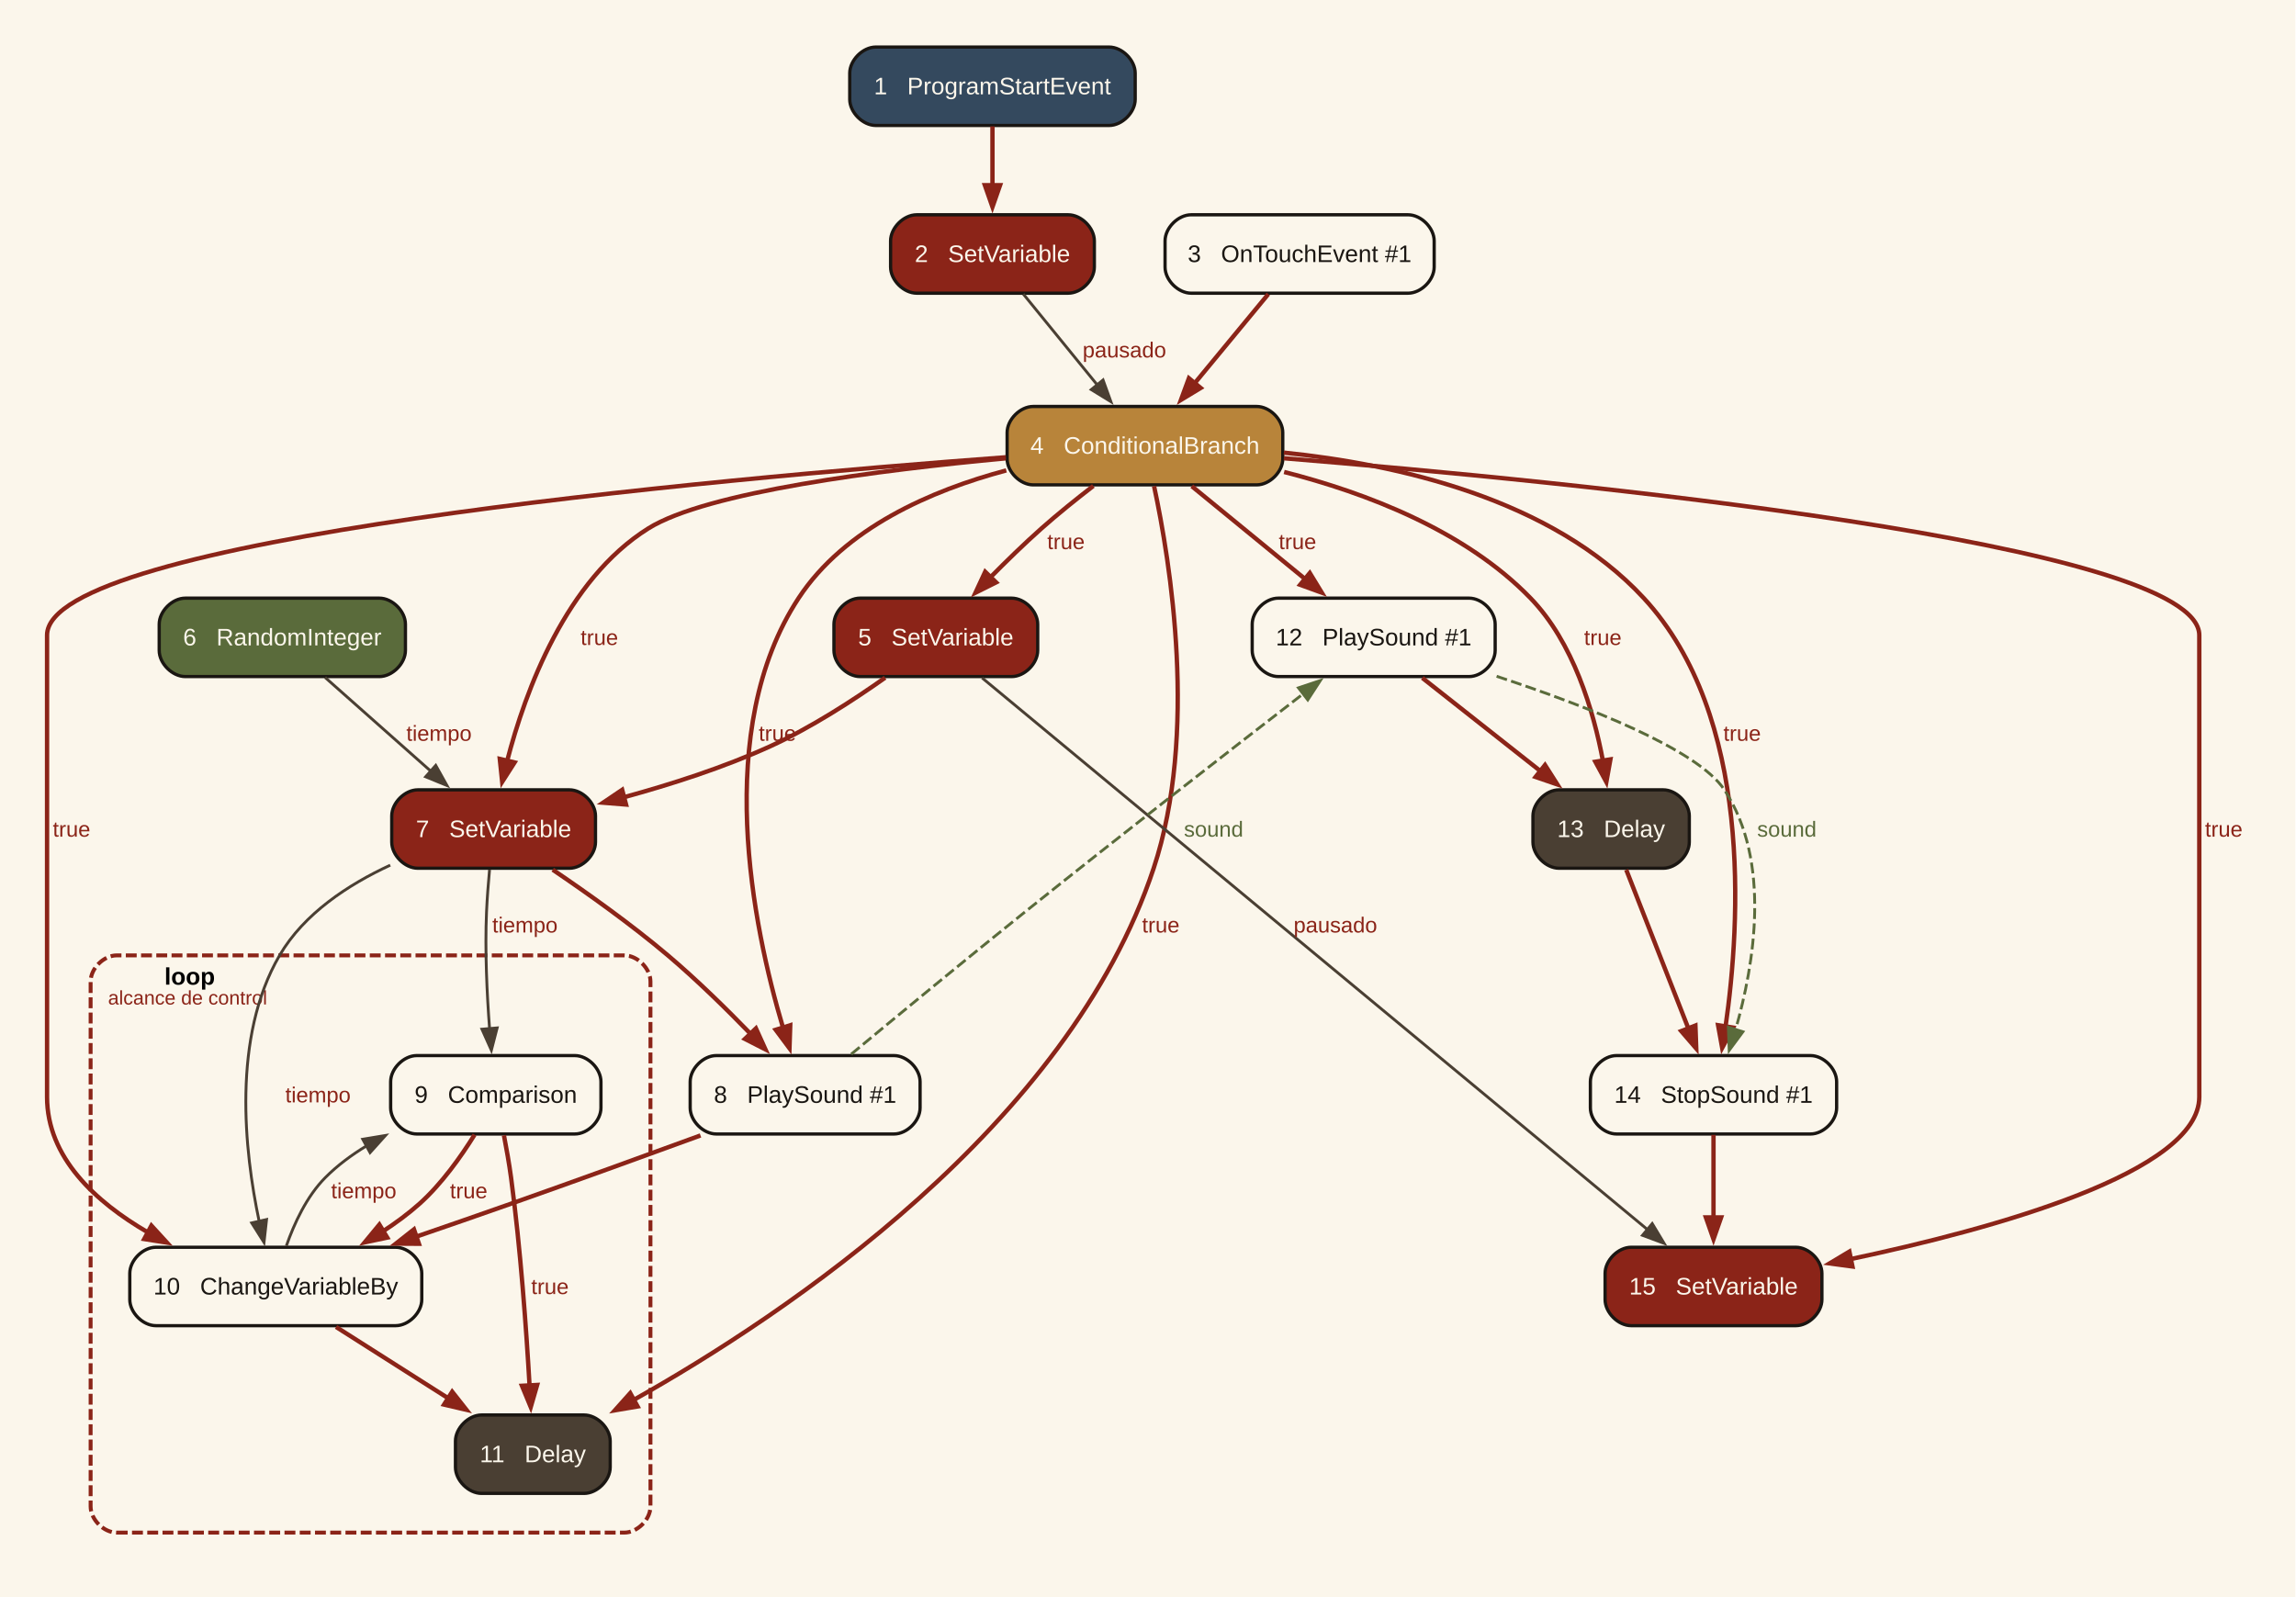
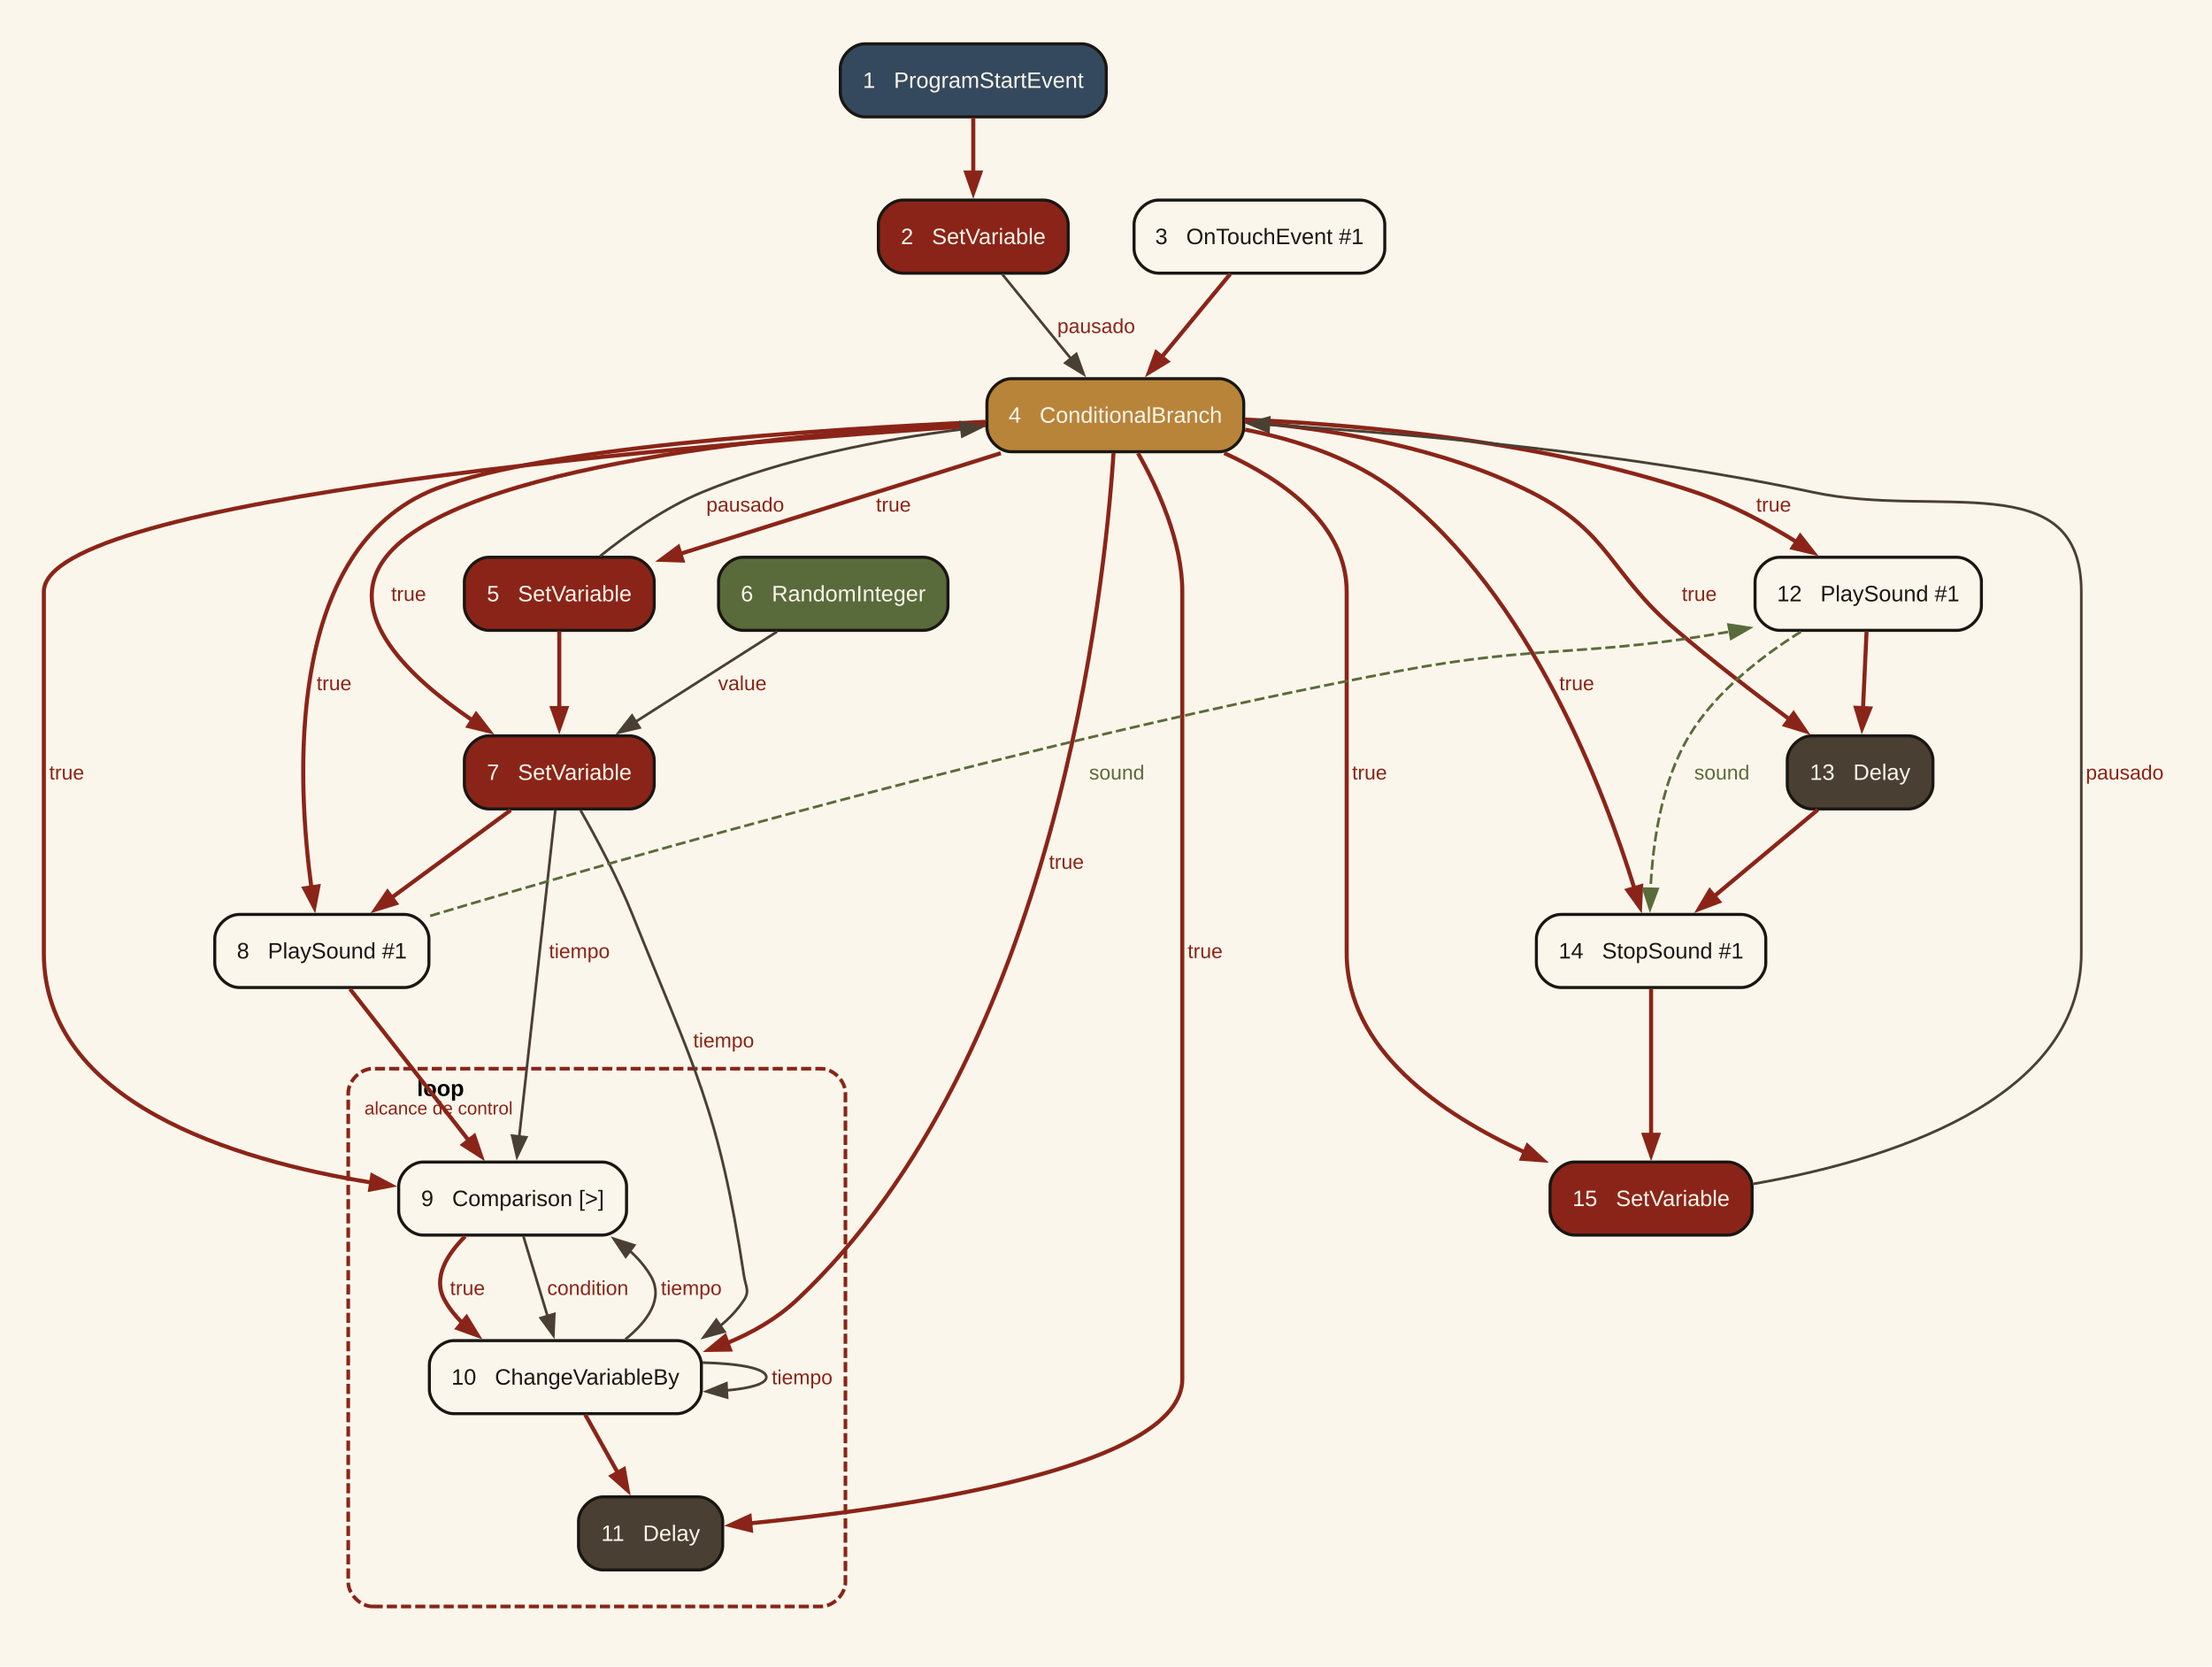
- <svg xmlns="http://www.w3.org/2000/svg" width="1054pt" height="733pt" viewBox="0.00 0.00 1054.00 733.00">
-   <g id="graph0" class="graph" transform="scale(1 1) rotate(0) translate(21.6 711.6)">
-     <polygon fill="#fbf6eb" stroke="none" points="-21.6,21.6 -21.6,-711.6 1032.1,-711.6 1032.1,21.6 -21.6,21.6" />
+ <svg xmlns="http://www.w3.org/2000/svg" width="1090pt" height="821pt" viewBox="0.00 0.00 1090.00 821.00">
+   <g id="graph0" class="graph" transform="scale(1 1) rotate(0) translate(21.6 799.6)">
+     <polygon fill="#fbf6eb" stroke="none" points="-21.6,21.6 -21.6,-799.6 1068.35,-799.6 1068.35,21.6 -21.6,21.6" />
    <g id="clust1" class="cluster">
-       <path fill="#fbf6eb" stroke="#8b2418" stroke-width="1.8" stroke-dasharray="5,2" d="M32,-8C32,-8 265,-8 265,-8 271,-8 277,-14 277,-20 277,-20 277,-261 277,-261 277,-267 271,-273 265,-273 265,-273 32,-273 32,-273 26,-273 20,-267 20,-261 20,-261 20,-20 20,-20 20,-14 26,-8 32,-8" />
-       <text xml:space="preserve" text-anchor="start" x="53.88" y="-259.55" font-family="Arial" font-weight="bold" font-size="11.00">loop</text>
-       <text xml:space="preserve" text-anchor="start" x="28" y="-250.45" font-family="Arial" font-size="9.00" fill="#8b2418">alcance de control</text>
+       <path fill="#fbf6eb" stroke="#8b2418" stroke-width="1.8" stroke-dasharray="5,2" d="M162,-8C162,-8 383,-8 383,-8 389,-8 395,-14 395,-20 395,-20 395,-261 395,-261 395,-267 389,-273 383,-273 383,-273 162,-273 162,-273 156,-273 150,-267 150,-261 150,-261 150,-20 150,-20 150,-14 156,-8 162,-8" />
+       <text xml:space="preserve" text-anchor="start" x="183.88" y="-259.55" font-family="Arial" font-weight="bold" font-size="11.00">loop</text>
+       <text xml:space="preserve" text-anchor="start" x="158" y="-250.45" font-family="Arial" font-size="9.00" fill="#8b2418">alcance de control</text>
    </g>
    <g id="node1" class="node">
-       <path fill="#34495e" stroke="#1a1612" stroke-width="1.5" d="M487.52,-690C487.52,-690 380.48,-690 380.48,-690 374.48,-690 368.48,-684 368.48,-678 368.48,-678 368.48,-666 368.48,-666 368.48,-660 374.48,-654 380.48,-654 380.48,-654 487.52,-654 487.52,-654 493.52,-654 499.52,-660 499.52,-666 499.52,-666 499.52,-678 499.52,-678 499.52,-684 493.52,-690 487.52,-690" />
-       <text xml:space="preserve" text-anchor="middle" x="434" y="-668.3" font-family="Arial" font-size="11.00" fill="#fbf6eb">1   ProgramStartEvent</text>
+       <path fill="#34495e" stroke="#1a1612" stroke-width="1.5" d="M511.52,-778C511.52,-778 404.48,-778 404.48,-778 398.48,-778 392.48,-772 392.48,-766 392.48,-766 392.48,-754 392.48,-754 392.48,-748 398.48,-742 404.48,-742 404.48,-742 511.52,-742 511.52,-742 517.52,-742 523.52,-748 523.52,-754 523.52,-754 523.52,-766 523.52,-766 523.52,-772 517.52,-778 511.52,-778" />
+       <text xml:space="preserve" text-anchor="middle" x="458" y="-756.3" font-family="Arial" font-size="11.00" fill="#fbf6eb">1   ProgramStartEvent</text>
    </g>
    <g id="node2" class="node">
-       <path fill="#8b2418" stroke="#1a1612" stroke-width="1.5" d="M468.77,-613C468.77,-613 399.23,-613 399.23,-613 393.23,-613 387.23,-607 387.23,-601 387.23,-601 387.23,-589 387.23,-589 387.23,-583 393.23,-577 399.23,-577 399.23,-577 468.77,-577 468.77,-577 474.77,-577 480.77,-583 480.77,-589 480.77,-589 480.77,-601 480.77,-601 480.77,-607 474.77,-613 468.77,-613" />
-       <text xml:space="preserve" text-anchor="middle" x="434" y="-591.3" font-family="Arial" font-size="11.00" fill="#fbf6eb">2   SetVariable</text>
+       <path fill="#8b2418" stroke="#1a1612" stroke-width="1.5" d="M492.77,-701C492.77,-701 423.23,-701 423.23,-701 417.23,-701 411.23,-695 411.23,-689 411.23,-689 411.23,-677 411.23,-677 411.23,-671 417.23,-665 423.23,-665 423.23,-665 492.77,-665 492.77,-665 498.77,-665 504.77,-671 504.77,-677 504.77,-677 504.77,-689 504.77,-689 504.77,-695 498.77,-701 492.77,-701" />
+       <text xml:space="preserve" text-anchor="middle" x="458" y="-679.3" font-family="Arial" font-size="11.00" fill="#fbf6eb">2   SetVariable</text>
    </g>
    <g id="edge1" class="edge">
-       <path fill="none" stroke="#8b2418" stroke-width="2" d="M434,-653.6C434,-645.52 434,-635.67 434,-626.42" />
-       <polygon fill="#8b2418" stroke="#8b2418" stroke-width="2" points="437.5,-626.59 434,-616.59 430.5,-626.59 437.5,-626.59" />
+       <path fill="none" stroke="#8b2418" stroke-width="2" d="M458,-741.6C458,-733.52 458,-723.67 458,-714.42" />
+       <polygon fill="#8b2418" stroke="#8b2418" stroke-width="2" points="461.5,-714.59 458,-704.59 454.5,-714.59 461.5,-714.59" />
    </g>
    <g id="node4" class="node">
-       <path fill="#b8843a" stroke="#1a1612" stroke-width="1.5" d="M555.27,-525C555.27,-525 452.73,-525 452.73,-525 446.73,-525 440.73,-519 440.73,-513 440.73,-513 440.73,-501 440.73,-501 440.73,-495 446.73,-489 452.73,-489 452.73,-489 555.27,-489 555.27,-489 561.27,-489 567.27,-495 567.27,-501 567.27,-501 567.27,-513 567.27,-513 567.27,-519 561.27,-525 555.27,-525" />
-       <text xml:space="preserve" text-anchor="middle" x="504" y="-503.3" font-family="Arial" font-size="11.00" fill="#fbf6eb">4   ConditionalBranch</text>
+       <path fill="#b8843a" stroke="#1a1612" stroke-width="1.5" d="M579.27,-613C579.27,-613 476.73,-613 476.73,-613 470.73,-613 464.73,-607 464.73,-601 464.73,-601 464.73,-589 464.73,-589 464.73,-583 470.73,-577 476.73,-577 476.73,-577 579.27,-577 579.27,-577 585.27,-577 591.27,-583 591.27,-589 591.27,-589 591.27,-601 591.27,-601 591.27,-607 585.27,-613 579.27,-613" />
+       <text xml:space="preserve" text-anchor="middle" x="528" y="-591.3" font-family="Arial" font-size="11.00" fill="#fbf6eb">4   ConditionalBranch</text>
    </g>
    <g id="edge2" class="edge">
-       <path fill="none" stroke="#4a3f33" stroke-width="1.3" d="M448.17,-576.6C457.97,-564.55 471.2,-548.3 482.32,-534.63" />
-       <polygon fill="#4a3f33" stroke="#4a3f33" stroke-width="1.3" points="484.77,-537.16 488.37,-527.2 479.35,-532.74 484.77,-537.16" />
-       <text xml:space="preserve" text-anchor="middle" x="494.57" y="-547.5" font-family="Arial" font-size="10.00" fill="#8b2418"> pausado </text>
+       <path fill="none" stroke="#4a3f33" stroke-width="1.3" d="M472.17,-664.6C481.97,-652.55 495.2,-636.3 506.32,-622.63" />
+       <polygon fill="#4a3f33" stroke="#4a3f33" stroke-width="1.3" points="508.77,-625.16 512.37,-615.2 503.35,-620.74 508.77,-625.16" />
+       <text xml:space="preserve" text-anchor="middle" x="518.57" y="-635.5" font-family="Arial" font-size="10.00" fill="#8b2418"> pausado </text>
    </g>
    <g id="node3" class="node">
-       <path fill="#fbf6eb" stroke="#1a1612" stroke-width="1.5" d="M624.77,-613C624.77,-613 525.23,-613 525.23,-613 519.23,-613 513.23,-607 513.23,-601 513.23,-601 513.23,-589 513.23,-589 513.23,-583 519.23,-577 525.23,-577 525.23,-577 624.77,-577 624.77,-577 630.77,-577 636.77,-583 636.77,-589 636.77,-589 636.77,-601 636.77,-601 636.77,-607 630.77,-613 624.77,-613" />
-       <text xml:space="preserve" text-anchor="middle" x="575" y="-591.3" font-family="Arial" font-size="11.00" fill="#1a1612">3   OnTouchEvent #1</text>
+       <path fill="#fbf6eb" stroke="#1a1612" stroke-width="1.5" d="M648.77,-701C648.77,-701 549.23,-701 549.23,-701 543.23,-701 537.23,-695 537.23,-689 537.23,-689 537.23,-677 537.23,-677 537.23,-671 543.23,-665 549.23,-665 549.23,-665 648.77,-665 648.77,-665 654.77,-665 660.77,-671 660.77,-677 660.77,-677 660.77,-689 660.77,-689 660.77,-695 654.77,-701 648.77,-701" />
+       <text xml:space="preserve" text-anchor="middle" x="599" y="-679.3" font-family="Arial" font-size="11.00" fill="#1a1612">3   OnTouchEvent #1</text>
    </g>
    <g id="edge3" class="edge">
-       <path fill="none" stroke="#8b2418" stroke-width="2" d="M560.63,-576.6C550.88,-564.78 537.78,-548.92 526.64,-535.43" />
-       <polygon fill="#8b2418" stroke="#8b2418" stroke-width="2" points="529.58,-533.49 520.52,-528.01 524.18,-537.95 529.58,-533.49" />
+       <path fill="none" stroke="#8b2418" stroke-width="2" d="M584.63,-664.6C574.88,-652.78 561.78,-636.92 550.64,-623.43" />
+       <polygon fill="#8b2418" stroke="#8b2418" stroke-width="2" points="553.58,-621.49 544.52,-616.01 548.18,-625.95 553.58,-621.49" />
    </g>
    <g id="node5" class="node">
-       <path fill="#8b2418" stroke="#1a1612" stroke-width="1.5" d="M442.77,-437C442.77,-437 373.23,-437 373.23,-437 367.23,-437 361.23,-431 361.23,-425 361.23,-425 361.23,-413 361.23,-413 361.23,-407 367.23,-401 373.23,-401 373.23,-401 442.77,-401 442.77,-401 448.77,-401 454.77,-407 454.77,-413 454.77,-413 454.77,-425 454.77,-425 454.77,-431 448.77,-437 442.77,-437" />
-       <text xml:space="preserve" text-anchor="middle" x="408" y="-415.3" font-family="Arial" font-size="11.00" fill="#fbf6eb">5   SetVariable</text>
+       <path fill="#8b2418" stroke="#1a1612" stroke-width="1.5" d="M288.77,-525C288.77,-525 219.23,-525 219.23,-525 213.23,-525 207.23,-519 207.23,-513 207.23,-513 207.23,-501 207.23,-501 207.23,-495 213.23,-489 219.23,-489 219.23,-489 288.77,-489 288.77,-489 294.77,-489 300.77,-495 300.77,-501 300.77,-501 300.77,-513 300.77,-513 300.77,-519 294.77,-525 288.77,-525" />
+       <text xml:space="preserve" text-anchor="middle" x="254" y="-503.3" font-family="Arial" font-size="11.00" fill="#fbf6eb">5   SetVariable</text>
    </g>
    <g id="edge4" class="edge">
-       <path fill="none" stroke="#8b2418" stroke-width="2" d="M480.32,-488.52C472.56,-482.53 464,-475.66 456.5,-469 448.57,-461.96 440.32,-453.92 432.92,-446.42" />
-       <polygon fill="#8b2418" stroke="#8b2418" stroke-width="2" points="435.68,-444.24 426.2,-439.5 430.66,-449.11 435.68,-444.24" />
-       <text xml:space="preserve" text-anchor="middle" x="467.75" y="-459.5" font-family="Arial" font-size="10.00" fill="#8b2418"> true </text>
+       <path fill="none" stroke="#8b2418" stroke-width="2" d="M471.56,-576.29C425.49,-561.83 360.58,-541.45 313.67,-526.73" />
+       <polygon fill="#8b2418" stroke="#8b2418" stroke-width="2" points="314.72,-523.39 304.13,-523.74 312.63,-530.07 314.72,-523.39" />
+       <text xml:space="preserve" text-anchor="middle" x="418.65" y="-547.5" font-family="Arial" font-size="10.00" fill="#8b2418"> true </text>
    </g>
    <g id="node7" class="node">
-       <path fill="#8b2418" stroke="#1a1612" stroke-width="1.5" d="M239.77,-349C239.77,-349 170.23,-349 170.23,-349 164.23,-349 158.23,-343 158.23,-337 158.23,-337 158.23,-325 158.23,-325 158.23,-319 164.23,-313 170.23,-313 170.23,-313 239.77,-313 239.77,-313 245.77,-313 251.77,-319 251.77,-325 251.77,-325 251.77,-337 251.77,-337 251.77,-343 245.77,-349 239.77,-349" />
-       <text xml:space="preserve" text-anchor="middle" x="205" y="-327.3" font-family="Arial" font-size="11.00" fill="#fbf6eb">7   SetVariable</text>
+       <path fill="#8b2418" stroke="#1a1612" stroke-width="1.5" d="M288.77,-437C288.77,-437 219.23,-437 219.23,-437 213.23,-437 207.23,-431 207.23,-425 207.23,-425 207.23,-413 207.23,-413 207.23,-407 213.23,-401 219.23,-401 219.23,-401 288.77,-401 288.77,-401 294.77,-401 300.77,-407 300.77,-413 300.77,-413 300.77,-425 300.77,-425 300.77,-431 294.77,-437 288.77,-437" />
+       <text xml:space="preserve" text-anchor="middle" x="254" y="-415.3" font-family="Arial" font-size="11.00" fill="#fbf6eb">7   SetVariable</text>
    </g>
    <g id="edge5" class="edge">
-       <path fill="none" stroke="#8b2418" stroke-width="2" d="M440.05,-501.17C382.39,-495.84 302.68,-485.71 276,-469 238.28,-445.38 219.62,-394.73 211.16,-362.07" />
-       <polygon fill="#8b2418" stroke="#8b2418" stroke-width="2" points="214.64,-361.58 208.93,-352.66 207.83,-363.2 214.64,-361.58" />
-       <text xml:space="preserve" text-anchor="middle" x="253.54" y="-415.5" font-family="Arial" font-size="10.00" fill="#8b2418"> true </text>
+       <path fill="none" stroke="#8b2418" stroke-width="2" d="M464.13,-591.49C370.69,-586.3 203.94,-570.7 168.5,-525 146.85,-497.08 180.08,-465.76 211.22,-444.65" />
+       <polygon fill="#8b2418" stroke="#8b2418" stroke-width="2" points="213.03,-447.65 219.52,-439.27 209.22,-441.77 213.03,-447.65" />
+       <text xml:space="preserve" text-anchor="middle" x="179.75" y="-503.5" font-family="Arial" font-size="10.00" fill="#8b2418"> true </text>
    </g>
    <g id="node8" class="node">
-       <path fill="#fbf6eb" stroke="#1a1612" stroke-width="1.5" d="M388.77,-227C388.77,-227 307.23,-227 307.23,-227 301.23,-227 295.23,-221 295.23,-215 295.23,-215 295.23,-203 295.23,-203 295.23,-197 301.23,-191 307.23,-191 307.23,-191 388.77,-191 388.77,-191 394.77,-191 400.77,-197 400.77,-203 400.77,-203 400.77,-215 400.77,-215 400.77,-221 394.77,-227 388.77,-227" />
-       <text xml:space="preserve" text-anchor="middle" x="348" y="-205.3" font-family="Arial" font-size="11.00" fill="#1a1612">8   PlaySound #1</text>
+       <path fill="#fbf6eb" stroke="#1a1612" stroke-width="1.5" d="M177.77,-349C177.77,-349 96.23,-349 96.23,-349 90.23,-349 84.23,-343 84.23,-337 84.23,-337 84.23,-325 84.23,-325 84.23,-319 90.23,-313 96.23,-313 96.23,-313 177.77,-313 177.77,-313 183.77,-313 189.77,-319 189.77,-325 189.77,-325 189.77,-337 189.77,-337 189.77,-343 183.77,-349 177.77,-349" />
+       <text xml:space="preserve" text-anchor="middle" x="137" y="-327.3" font-family="Arial" font-size="11.00" fill="#1a1612">8   PlaySound #1</text>
    </g>
    <g id="edge6" class="edge">
-       <path fill="none" stroke="#8b2418" stroke-width="2" d="M440.35,-495.65C405.88,-486.45 366.13,-469.2 345,-437 305.35,-376.57 324.05,-286.22 337.84,-239.84" />
-       <polygon fill="#8b2418" stroke="#8b2418" stroke-width="2" points="341.17,-240.93 340.82,-230.34 334.49,-238.84 341.17,-240.93" />
-       <text xml:space="preserve" text-anchor="middle" x="335.31" y="-371.5" font-family="Arial" font-size="10.00" fill="#8b2418"> true </text>
+       <path fill="none" stroke="#8b2418" stroke-width="2" d="M464,-591.74C379.71,-587.96 236.61,-578.53 189,-557 119.27,-525.47 124.62,-415.86 131.85,-362.15" />
+       <polygon fill="#8b2418" stroke="#8b2418" stroke-width="2" points="135.28,-362.88 133.28,-352.47 128.35,-361.85 135.28,-362.88" />
+       <text xml:space="preserve" text-anchor="middle" x="143" y="-459.5" font-family="Arial" font-size="10.00" fill="#8b2418"> true </text>
    </g>
    <g id="node9" class="node">
-       <path fill="#fbf6eb" stroke="#1a1612" stroke-width="1.5" d="M652.77,-437C652.77,-437 565.23,-437 565.23,-437 559.23,-437 553.23,-431 553.23,-425 553.23,-425 553.23,-413 553.23,-413 553.23,-407 559.23,-401 565.23,-401 565.23,-401 652.77,-401 652.77,-401 658.77,-401 664.77,-407 664.77,-413 664.77,-413 664.77,-425 664.77,-425 664.77,-431 658.77,-437 652.77,-437" />
-       <text xml:space="preserve" text-anchor="middle" x="609" y="-415.3" font-family="Arial" font-size="11.00" fill="#1a1612">12   PlaySound #1</text>
+       <path fill="#fbf6eb" stroke="#1a1612" stroke-width="1.5" d="M942.77,-525C942.77,-525 855.23,-525 855.23,-525 849.23,-525 843.23,-519 843.23,-513 843.23,-513 843.23,-501 843.23,-501 843.23,-495 849.23,-489 855.23,-489 855.23,-489 942.77,-489 942.77,-489 948.77,-489 954.77,-495 954.77,-501 954.77,-501 954.77,-513 954.77,-513 954.77,-519 948.77,-525 942.77,-525" />
+       <text xml:space="preserve" text-anchor="middle" x="899" y="-503.3" font-family="Arial" font-size="11.00" fill="#1a1612">12   PlaySound #1</text>
+     </g>
+     <g id="edge10" class="edge">
+       <path fill="none" stroke="#8b2418" stroke-width="2" d="M591.81,-592.88C650.85,-590.19 740.36,-581.88 814,-557 831.36,-551.14 849.14,-541.55 863.92,-532.4" />
+       <polygon fill="#8b2418" stroke="#8b2418" stroke-width="2" points="865.51,-535.54 872.04,-527.19 861.73,-529.65 865.51,-535.54" />
+       <text xml:space="preserve" text-anchor="middle" x="852.37" y="-547.5" font-family="Arial" font-size="10.00" fill="#8b2418"> true </text>
+     </g>
+     <g id="node10" class="node">
+       <path fill="#4a3f33" stroke="#1a1612" stroke-width="1.5" d="M918.89,-437C918.89,-437 871.11,-437 871.11,-437 865.11,-437 859.11,-431 859.11,-425 859.11,-425 859.11,-413 859.11,-413 859.11,-407 865.11,-401 871.11,-401 871.11,-401 918.89,-401 918.89,-401 924.89,-401 930.89,-407 930.89,-413 930.89,-413 930.89,-425 930.89,-425 930.89,-431 924.89,-437 918.89,-437" />
+       <text xml:space="preserve" text-anchor="middle" x="895" y="-415.3" font-family="Arial" font-size="11.00" fill="#fbf6eb">13   Delay</text>
+     </g>
+     <g id="edge11" class="edge">
+       <path fill="none" stroke="#8b2418" stroke-width="2" d="M591.99,-591.9C634.02,-588.3 689.14,-579.25 733,-557 772.11,-537.16 771.12,-517.45 804.5,-489 822.43,-473.72 843.29,-457.7 860.47,-444.95" />
+       <polygon fill="#8b2418" stroke="#8b2418" stroke-width="2" points="862.21,-448.01 868.19,-439.26 858.06,-442.38 862.21,-448.01" />
+       <text xml:space="preserve" text-anchor="middle" x="815.75" y="-503.5" font-family="Arial" font-size="10.00" fill="#8b2418"> true </text>
+     </g>
+     <g id="node11" class="node">
+       <path fill="#fbf6eb" stroke="#1a1612" stroke-width="1.5" d="M836.52,-349C836.52,-349 747.48,-349 747.48,-349 741.48,-349 735.48,-343 735.48,-337 735.48,-337 735.48,-325 735.48,-325 735.48,-319 741.48,-313 747.48,-313 747.48,-313 836.52,-313 836.52,-313 842.52,-313 848.52,-319 848.52,-325 848.52,-325 848.52,-337 848.52,-337 848.52,-343 842.52,-349 836.52,-349" />
+       <text xml:space="preserve" text-anchor="middle" x="792" y="-327.3" font-family="Arial" font-size="11.00" fill="#1a1612">14   StopSound #1</text>
+     </g>
+     <g id="edge12" class="edge">
+       <path fill="none" stroke="#8b2418" stroke-width="2" d="M591.97,-587.89C617.4,-582.84 645.63,-573.65 667,-557 732.57,-505.91 768.85,-410.27 783.78,-361.8" />
+       <polygon fill="#8b2418" stroke="#8b2418" stroke-width="2" points="787.09,-362.94 786.58,-352.36 780.38,-360.95 787.09,-362.94" />
+       <text xml:space="preserve" text-anchor="middle" x="755.35" y="-459.5" font-family="Arial" font-size="10.00" fill="#8b2418"> true </text>
+     </g>
+     <g id="node12" class="node">
+       <path fill="#8b2418" stroke="#1a1612" stroke-width="1.5" d="M829.77,-227C829.77,-227 754.23,-227 754.23,-227 748.23,-227 742.23,-221 742.23,-215 742.23,-215 742.23,-203 742.23,-203 742.23,-197 748.23,-191 754.23,-191 754.23,-191 829.77,-191 829.77,-191 835.77,-191 841.77,-197 841.77,-203 841.77,-203 841.77,-215 841.77,-215 841.77,-221 835.77,-227 829.77,-227" />
+       <text xml:space="preserve" text-anchor="middle" x="792" y="-205.3" font-family="Arial" font-size="11.00" fill="#fbf6eb">15   SetVariable</text>
+     </g>
+     <g id="edge13" class="edge">
+       <path fill="none" stroke="#8b2418" stroke-width="2" d="M581.66,-576.35C611.23,-562.9 642,-540.97 642,-508 642,-508 642,-508 642,-330 642,-282.4 688.64,-250.57 729.9,-231.73" />
+       <polygon fill="#8b2418" stroke="#8b2418" stroke-width="2" points="731.08,-235.03 738.86,-227.84 728.29,-228.61 731.08,-235.03" />
+       <text xml:space="preserve" text-anchor="middle" x="653.25" y="-415.5" font-family="Arial" font-size="10.00" fill="#8b2418"> true </text>
+     </g>
+     <g id="node13" class="node">
+       <path fill="#fbf6eb" stroke="#1a1612" stroke-width="1.5" d="M275.14,-227C275.14,-227 186.86,-227 186.86,-227 180.86,-227 174.86,-221 174.86,-215 174.86,-215 174.86,-203 174.86,-203 174.86,-197 180.86,-191 186.86,-191 186.86,-191 275.14,-191 275.14,-191 281.14,-191 287.14,-197 287.14,-203 287.14,-203 287.14,-215 287.14,-215 287.14,-221 281.14,-227 275.14,-227" />
+       <text xml:space="preserve" text-anchor="middle" x="231" y="-205.3" font-family="Arial" font-size="11.00" fill="#1a1612">9   Comparison [&gt;]</text>
+     </g>
+     <g id="edge7" class="edge">
+       <path fill="none" stroke="#8b2418" stroke-width="2" d="M464.05,-590.17C323.48,-580.91 0,-554.52 0,-508 0,-508 0,-508 0,-330 0,-256.44 93.37,-227.91 161.39,-216.89" />
+       <polygon fill="#8b2418" stroke="#8b2418" stroke-width="2" points="161.83,-220.36 171.2,-215.42 160.79,-213.44 161.83,-220.36" />
+       <text xml:space="preserve" text-anchor="middle" x="11.25" y="-415.5" font-family="Arial" font-size="10.00" fill="#8b2418"> true </text>
+     </g>
+     <g id="node14" class="node">
+       <path fill="#fbf6eb" stroke="#1a1612" stroke-width="1.5" d="M312.02,-139C312.02,-139 201.98,-139 201.98,-139 195.98,-139 189.98,-133 189.98,-127 189.98,-127 189.98,-115 189.98,-115 189.98,-109 195.98,-103 201.98,-103 201.98,-103 312.02,-103 312.02,-103 318.02,-103 324.02,-109 324.02,-115 324.02,-115 324.02,-127 324.02,-127 324.02,-133 318.02,-139 312.02,-139" />
+       <text xml:space="preserve" text-anchor="middle" x="257" y="-117.3" font-family="Arial" font-size="11.00" fill="#1a1612">10   ChangeVariableBy</text>
+     </g>
+     <g id="edge8" class="edge">
+       <path fill="none" stroke="#8b2418" stroke-width="2" d="M527.12,-576.46C522.86,-511.06 498.94,-279.03 371,-159 361.28,-149.88 349.29,-143.01 336.78,-137.83" />
+       <polygon fill="#8b2418" stroke="#8b2418" stroke-width="2" points="338.11,-134.59 327.51,-134.42 335.68,-141.16 338.11,-134.59" />
+       <text xml:space="preserve" text-anchor="middle" x="503.89" y="-371.5" font-family="Arial" font-size="10.00" fill="#8b2418"> true </text>
+     </g>
+     <g id="node15" class="node">
+       <path fill="#4a3f33" stroke="#1a1612" stroke-width="1.5" d="M322.52,-62C322.52,-62 275.48,-62 275.48,-62 269.48,-62 263.48,-56 263.48,-50 263.48,-50 263.48,-38 263.48,-38 263.48,-32 269.48,-26 275.48,-26 275.48,-26 322.52,-26 322.52,-26 328.52,-26 334.52,-32 334.52,-38 334.52,-38 334.52,-50 334.52,-50 334.52,-56 328.52,-62 322.52,-62" />
+       <text xml:space="preserve" text-anchor="middle" x="299" y="-40.3" font-family="Arial" font-size="11.00" fill="#fbf6eb">11   Delay</text>
    </g>
    <g id="edge9" class="edge">
-       <path fill="none" stroke="#8b2418" stroke-width="2" d="M525.5,-488.39C540.51,-476.1 560.78,-459.5 577.59,-445.73" />
-       <polygon fill="#8b2418" stroke="#8b2418" stroke-width="2" points="579.67,-448.55 585.19,-439.51 575.23,-443.13 579.67,-448.55" />
-       <text xml:space="preserve" text-anchor="middle" x="574.04" y="-459.5" font-family="Arial" font-size="10.00" fill="#8b2418"> true </text>
-     </g>
-     <g id="node10" class="node">
-       <path fill="#4a3f33" stroke="#1a1612" stroke-width="1.5" d="M741.89,-349C741.89,-349 694.11,-349 694.11,-349 688.11,-349 682.11,-343 682.11,-337 682.11,-337 682.11,-325 682.11,-325 682.11,-319 688.11,-313 694.11,-313 694.11,-313 741.89,-313 741.89,-313 747.89,-313 753.89,-319 753.89,-325 753.89,-325 753.89,-337 753.89,-337 753.89,-343 747.89,-349 741.89,-349" />
-       <text xml:space="preserve" text-anchor="middle" x="718" y="-327.3" font-family="Arial" font-size="11.00" fill="#fbf6eb">13   Delay</text>
-     </g>
-     <g id="edge10" class="edge">
-       <path fill="none" stroke="#8b2418" stroke-width="2" d="M567.9,-494.92C605.31,-485.39 650.96,-468.05 681,-437 700.66,-416.68 709.93,-385.3 714.27,-362.13" />
-       <polygon fill="#8b2418" stroke="#8b2418" stroke-width="2" points="717.68,-363 715.81,-352.57 710.76,-361.89 717.68,-363" />
-       <text xml:space="preserve" text-anchor="middle" x="714.18" y="-415.5" font-family="Arial" font-size="10.00" fill="#8b2418"> true </text>
-     </g>
-     <g id="node11" class="node">
-       <path fill="#fbf6eb" stroke="#1a1612" stroke-width="1.5" d="M809.52,-227C809.52,-227 720.48,-227 720.48,-227 714.48,-227 708.48,-221 708.48,-215 708.48,-215 708.48,-203 708.48,-203 708.48,-197 714.48,-191 720.48,-191 720.48,-191 809.52,-191 809.52,-191 815.52,-191 821.52,-197 821.52,-203 821.52,-203 821.52,-215 821.52,-215 821.52,-221 815.52,-227 809.52,-227" />
-       <text xml:space="preserve" text-anchor="middle" x="765" y="-205.3" font-family="Arial" font-size="11.00" fill="#1a1612">14   StopSound #1</text>
-     </g>
-     <g id="edge11" class="edge">
-       <path fill="none" stroke="#8b2418" stroke-width="2" d="M567.78,-503.8C619.6,-498.51 690.79,-482.66 733,-437 783.02,-382.89 777.43,-288.3 770.5,-240.1" />
-       <polygon fill="#8b2418" stroke="#8b2418" stroke-width="2" points="774,-239.85 768.98,-230.52 767.09,-240.95 774,-239.85" />
-       <text xml:space="preserve" text-anchor="middle" x="778.14" y="-371.5" font-family="Arial" font-size="10.00" fill="#8b2418"> true </text>
-     </g>
-     <g id="node12" class="node">
-       <path fill="#8b2418" stroke="#1a1612" stroke-width="1.5" d="M802.77,-139C802.77,-139 727.23,-139 727.23,-139 721.23,-139 715.23,-133 715.23,-127 715.23,-127 715.23,-115 715.23,-115 715.23,-109 721.23,-103 727.23,-103 727.23,-103 802.77,-103 802.77,-103 808.77,-103 814.77,-109 814.77,-115 814.77,-115 814.77,-127 814.77,-127 814.77,-133 808.77,-139 802.77,-139" />
-       <text xml:space="preserve" text-anchor="middle" x="765" y="-117.3" font-family="Arial" font-size="11.00" fill="#fbf6eb">15   SetVariable</text>
-     </g>
-     <g id="edge12" class="edge">
-       <path fill="none" stroke="#8b2418" stroke-width="2" d="M567.77,-501.22C699.2,-490.52 988,-462.19 988,-420 988,-420 988,-420 988,-208 988,-173.45 893.65,-147.46 827.69,-133.51" />
-       <polygon fill="#8b2418" stroke="#8b2418" stroke-width="2" points="828.79,-130.17 818.29,-131.58 827.38,-137.02 828.79,-130.17" />
-       <text xml:space="preserve" text-anchor="middle" x="999.25" y="-327.5" font-family="Arial" font-size="10.00" fill="#8b2418"> true </text>
-     </g>
-     <g id="node14" class="node">
-       <path fill="#fbf6eb" stroke="#1a1612" stroke-width="1.5" d="M160.02,-139C160.02,-139 49.98,-139 49.98,-139 43.98,-139 37.98,-133 37.98,-127 37.98,-127 37.98,-115 37.98,-115 37.98,-109 43.98,-103 49.98,-103 49.98,-103 160.02,-103 160.02,-103 166.02,-103 172.02,-109 172.02,-115 172.02,-115 172.02,-127 172.02,-127 172.02,-133 166.02,-139 160.02,-139" />
-       <text xml:space="preserve" text-anchor="middle" x="105" y="-117.3" font-family="Arial" font-size="11.00" fill="#1a1612">10   ChangeVariableBy</text>
-     </g>
-     <g id="edge7" class="edge">
-       <path fill="none" stroke="#8b2418" stroke-width="2" d="M440.17,-501.68C304.55,-491.63 0,-464.16 0,-420 0,-420 0,-420 0,-208 0,-180.23 22.25,-159.81 46.26,-145.85" />
-       <polygon fill="#8b2418" stroke="#8b2418" stroke-width="2" points="47.9,-148.94 55.05,-141.13 44.59,-142.77 47.9,-148.94" />
-       <text xml:space="preserve" text-anchor="middle" x="11.25" y="-327.5" font-family="Arial" font-size="10.00" fill="#8b2418"> true </text>
-     </g>
-     <g id="node15" class="node">
-       <path fill="#4a3f33" stroke="#1a1612" stroke-width="1.5" d="M246.52,-62C246.52,-62 199.48,-62 199.48,-62 193.48,-62 187.48,-56 187.48,-50 187.48,-50 187.48,-38 187.48,-38 187.48,-32 193.48,-26 199.48,-26 199.48,-26 246.52,-26 246.52,-26 252.52,-26 258.52,-32 258.52,-38 258.52,-38 258.52,-50 258.52,-50 258.52,-56 252.52,-62 246.52,-62" />
-       <text xml:space="preserve" text-anchor="middle" x="223" y="-40.3" font-family="Arial" font-size="11.00" fill="#fbf6eb">11   Delay</text>
-     </g>
-     <g id="edge8" class="edge">
-       <path fill="none" stroke="#8b2418" stroke-width="2" d="M508.19,-488.38C515.62,-453.73 528.48,-374.71 508,-313 468.74,-194.69 339.29,-108.27 269.14,-68.83" />
-       <polygon fill="#8b2418" stroke="#8b2418" stroke-width="2" points="271.1,-65.91 260.66,-64.14 267.72,-72.04 271.1,-65.91" />
-       <text xml:space="preserve" text-anchor="middle" x="511.27" y="-283.5" font-family="Arial" font-size="10.00" fill="#8b2418"> true </text>
-     </g>
-     <g id="edge13" class="edge">
-       <path fill="none" stroke="#8b2418" stroke-width="2" d="M384.72,-400.47C370.17,-390.17 350.71,-377.54 332,-369 310.78,-359.32 286.41,-351.49 264.72,-345.58" />
-       <polygon fill="#8b2418" stroke="#8b2418" stroke-width="2" points="265.8,-342.24 255.24,-343.09 264.02,-349.01 265.8,-342.24" />
+       <path fill="none" stroke="#8b2418" stroke-width="2" d="M539.17,-576.3C548.75,-559.43 561,-532.95 561,-508 561,-508 561,-508 561,-120 561,-76.2 423.98,-56.53 348.12,-48.99" />
+       <polygon fill="#8b2418" stroke="#8b2418" stroke-width="2" points="348.45,-45.51 338.17,-48.05 347.79,-52.48 348.45,-45.51" />
+       <text xml:space="preserve" text-anchor="middle" x="572.25" y="-327.5" font-family="Arial" font-size="10.00" fill="#8b2418"> true </text>
+     </g>
+     <g id="edge15" class="edge">
+       <path fill="none" stroke="#4a3f33" stroke-width="1.3" d="M274.12,-525.56C287.47,-536.28 305.85,-549.34 324.25,-557 364.8,-573.87 413.04,-583.07 452.4,-588.07" />
+       <polygon fill="#4a3f33" stroke="#4a3f33" stroke-width="1.3" points="451.75,-591.52 462.09,-589.23 452.58,-584.57 451.75,-591.52" />
+       <text xml:space="preserve" text-anchor="middle" x="345.62" y="-547.5" font-family="Arial" font-size="10.00" fill="#8b2418"> pausado </text>
    </g>
    <g id="edge14" class="edge">
-       <path fill="none" stroke="#4a3f33" stroke-width="1.3" d="M429.26,-400.37C490.03,-349.99 664.59,-205.25 735.01,-146.86" />
-       <polygon fill="#4a3f33" stroke="#4a3f33" stroke-width="1.3" points="736.87,-149.87 742.33,-140.79 732.4,-144.48 736.87,-149.87" />
-       <text xml:space="preserve" text-anchor="middle" x="591.42" y="-283.5" font-family="Arial" font-size="10.00" fill="#8b2418"> pausado </text>
+       <path fill="none" stroke="#8b2418" stroke-width="2" d="M254,-488.6C254,-477.71 254,-463.39 254,-450.64" />
+       <polygon fill="#8b2418" stroke="#8b2418" stroke-width="2" points="257.5,-450.7 254,-440.7 250.5,-450.7 257.5,-450.7" />
    </g>
    <g id="node6" class="node">
-       <path fill="#5a6b3b" stroke="#1a1612" stroke-width="1.5" d="M152.52,-437C152.52,-437 63.48,-437 63.48,-437 57.48,-437 51.48,-431 51.48,-425 51.48,-425 51.48,-413 51.48,-413 51.48,-407 57.48,-401 63.48,-401 63.48,-401 152.52,-401 152.52,-401 158.52,-401 164.52,-407 164.52,-413 164.52,-413 164.52,-425 164.52,-425 164.52,-431 158.52,-437 152.52,-437" />
-       <text xml:space="preserve" text-anchor="middle" x="108" y="-415.3" font-family="Arial" font-size="11.00" fill="#fbf6eb">6   RandomInteger</text>
-     </g>
-     <g id="edge15" class="edge">
-       <path fill="none" stroke="#4a3f33" stroke-width="1.3" d="M127.63,-400.6C141.6,-388.21 160.61,-371.36 176.28,-357.46" />
-       <polygon fill="#4a3f33" stroke="#4a3f33" stroke-width="1.3" points="178.43,-360.23 183.59,-350.98 173.79,-354.99 178.43,-360.23" />
-       <text xml:space="preserve" text-anchor="middle" x="179.93" y="-371.5" font-family="Arial" font-size="10.00" fill="#8b2418"> tiempo </text>
+       <path fill="#5a6b3b" stroke="#1a1612" stroke-width="1.5" d="M433.52,-525C433.52,-525 344.48,-525 344.48,-525 338.48,-525 332.48,-519 332.48,-513 332.48,-513 332.48,-501 332.48,-501 332.48,-495 338.48,-489 344.48,-489 344.48,-489 433.52,-489 433.52,-489 439.52,-489 445.52,-495 445.52,-501 445.52,-501 445.52,-513 445.52,-513 445.52,-519 439.52,-525 433.52,-525" />
+       <text xml:space="preserve" text-anchor="middle" x="389" y="-503.3" font-family="Arial" font-size="11.00" fill="#fbf6eb">6   RandomInteger</text>
    </g>
    <g id="edge16" class="edge">
-       <path fill="none" stroke="#8b2418" stroke-width="2" d="M232.13,-312.33C248.02,-301.57 268.21,-287.21 285,-273 298.19,-261.84 311.87,-248.42 323.09,-236.84" />
-       <polygon fill="#8b2418" stroke="#8b2418" stroke-width="2" points="325.42,-239.48 329.79,-229.83 320.35,-234.64 325.42,-239.48" />
-     </g>
-     <g id="node13" class="node">
-       <path fill="#fbf6eb" stroke="#1a1612" stroke-width="1.5" d="M242.27,-227C242.27,-227 169.73,-227 169.73,-227 163.73,-227 157.73,-221 157.73,-215 157.73,-215 157.73,-203 157.73,-203 157.73,-197 163.73,-191 169.73,-191 169.73,-191 242.27,-191 242.27,-191 248.27,-191 254.27,-197 254.27,-203 254.27,-203 254.27,-215 254.27,-215 254.27,-221 248.27,-227 242.27,-227" />
-       <text xml:space="preserve" text-anchor="middle" x="206" y="-205.3" font-family="Arial" font-size="11.00" fill="#1a1612">9   Comparison</text>
+       <path fill="none" stroke="#4a3f33" stroke-width="1.3" d="M361.35,-488.39C341.24,-475.58 313.78,-458.08 291.66,-443.99" />
+       <polygon fill="#4a3f33" stroke="#4a3f33" stroke-width="1.3" points="293.58,-441.07 283.27,-438.64 289.82,-446.97 293.58,-441.07" />
+       <text xml:space="preserve" text-anchor="middle" x="344.21" y="-459.5" font-family="Arial" font-size="10.00" fill="#8b2418"> value </text>
    </g>
    <g id="edge17" class="edge">
-       <path fill="none" stroke="#4a3f33" stroke-width="1.3" d="M203.13,-312.33C202.57,-306.22 202.03,-299.31 201.75,-293 200.97,-275.14 201.94,-255.13 203.15,-239.23" />
-       <polygon fill="#4a3f33" stroke="#4a3f33" stroke-width="1.3" points="206.62,-239.7 203.97,-229.44 199.64,-239.11 206.62,-239.7" />
-       <text xml:space="preserve" text-anchor="middle" x="219.38" y="-283.5" font-family="Arial" font-size="10.00" fill="#8b2418"> tiempo </text>
+       <path fill="none" stroke="#8b2418" stroke-width="2" d="M230.04,-400.39C213.08,-387.93 190.1,-371.03 171.21,-357.15" />
+       <polygon fill="#8b2418" stroke="#8b2418" stroke-width="2" points="173.5,-354.48 163.37,-351.38 169.35,-360.12 173.5,-354.48" />
    </g>
    <g id="edge18" class="edge">
-       <path fill="none" stroke="#4a3f33" stroke-width="1.3" d="M157.54,-314.41C138.26,-305.49 117.93,-292.16 106.75,-273 84.82,-235.42 90.59,-183.1 97.36,-150.95" />
-       <polygon fill="#4a3f33" stroke="#4a3f33" stroke-width="1.3" points="100.77,-151.74 99.6,-141.21 93.95,-150.17 100.77,-151.74" />
-       <text xml:space="preserve" text-anchor="middle" x="124.38" y="-205.5" font-family="Arial" font-size="10.00" fill="#8b2418"> tiempo </text>
+       <path fill="none" stroke="#4a3f33" stroke-width="1.3" d="M252.04,-400.27C248.08,-364.5 239.12,-283.4 234.26,-239.52" />
+       <polygon fill="#4a3f33" stroke="#4a3f33" stroke-width="1.3" points="237.75,-239.2 233.17,-229.64 230.79,-239.97 237.75,-239.2" />
+       <text xml:space="preserve" text-anchor="middle" x="263.9" y="-327.5" font-family="Arial" font-size="10.00" fill="#8b2418"> tiempo </text>
+     </g>
+     <g id="edge19" class="edge">
+       <path fill="none" stroke="#4a3f33" stroke-width="1.3" d="M264.48,-400.3C272.27,-386.63 282.75,-367.06 290,-349 320.84,-272.16 332.64,-252.87 345,-171 345.8,-165.73 347.95,-163.44 345,-159 341.79,-154.16 337.81,-149.96 333.33,-146.3" />
+       <polygon fill="#4a3f33" stroke="#4a3f33" stroke-width="1.3" points="335.36,-143.45 325.14,-140.66 331.39,-149.22 335.36,-143.45" />
+       <text xml:space="preserve" text-anchor="middle" x="334.99" y="-283.5" font-family="Arial" font-size="10.00" fill="#8b2418"> tiempo </text>
+     </g>
+     <g id="edge21" class="edge">
+       <path fill="none" stroke="#5a6b3b" stroke-width="1.3" stroke-dasharray="5,2" d="M190.36,-348.29C285.47,-376.77 490.92,-435.71 668,-469 737.88,-482.14 759.49,-475.64 831.12,-488.42" />
+       <polygon fill="#5a6b3b" stroke="#5a6b3b" stroke-width="1.3" points="830.16,-491.8 840.63,-490.19 831.44,-484.92 830.16,-491.8" />
+       <text xml:space="preserve" text-anchor="middle" x="528.71" y="-415.5" font-family="Arial" font-size="10.00" fill="#5a6b3b"> sound </text>
    </g>
    <g id="edge20" class="edge">
-       <path fill="none" stroke="#5a6b3b" stroke-width="1.3" stroke-dasharray="5,2" d="M369.16,-227.64C389.51,-244.55 421.19,-270.72 449,-293 492.88,-328.16 544.19,-368.03 576.64,-393.09" />
-       <polygon fill="#5a6b3b" stroke="#5a6b3b" stroke-width="1.3" points="574.46,-395.83 584.52,-399.17 578.74,-390.29 574.46,-395.83" />
-       <text xml:space="preserve" text-anchor="middle" x="535.53" y="-327.5" font-family="Arial" font-size="10.00" fill="#5a6b3b"> sound </text>
-     </g>
-     <g id="edge19" class="edge">
-       <path fill="none" stroke="#8b2418" stroke-width="2" d="M299.97,-190.33C274.22,-180.91 241.92,-169.2 213,-159 198.84,-154 183.59,-148.72 169.15,-143.76" />
-       <polygon fill="#8b2418" stroke="#8b2418" stroke-width="2" points="170.71,-140.6 160.12,-140.67 168.44,-147.22 170.71,-140.6" />
+       <path fill="none" stroke="#8b2418" stroke-width="2" d="M150.87,-312.29C166.3,-292.59 191.42,-260.52 209.43,-237.54" />
+       <polygon fill="#8b2418" stroke="#8b2418" stroke-width="2" points="212.1,-239.8 215.51,-229.77 206.59,-235.49 212.1,-239.8" />
+     </g>
+     <g id="edge27" class="edge">
+       <path fill="none" stroke="#8b2418" stroke-width="2" d="M898.19,-488.6C897.68,-477.71 897.02,-463.39 896.43,-450.64" />
+       <polygon fill="#8b2418" stroke="#8b2418" stroke-width="2" points="899.92,-450.52 895.96,-440.7 892.93,-450.85 899.92,-450.52" />
+     </g>
+     <g id="edge28" class="edge">
+       <path fill="none" stroke="#5a6b3b" stroke-width="1.3" stroke-dasharray="5,2" d="M865.83,-488.32C846.69,-476.38 823.89,-458.83 810.75,-437 796.95,-414.08 792.76,-383.6 791.72,-361.38" />
+       <polygon fill="#5a6b3b" stroke="#5a6b3b" stroke-width="1.3" points="795.22,-361.56 791.47,-351.65 788.23,-361.73 795.22,-361.56" />
+       <text xml:space="preserve" text-anchor="middle" x="826.88" y="-415.5" font-family="Arial" font-size="10.00" fill="#5a6b3b"> sound </text>
+     </g>
+     <g id="edge29" class="edge">
+       <path fill="none" stroke="#8b2418" stroke-width="2" d="M874.16,-400.6C859.46,-388.32 839.51,-371.67 822.96,-357.85" />
+       <polygon fill="#8b2418" stroke="#8b2418" stroke-width="2" points="825.41,-355.34 815.49,-351.61 820.92,-360.71 825.41,-355.34" />
+     </g>
+     <g id="edge30" class="edge">
+       <path fill="none" stroke="#8b2418" stroke-width="2" d="M792,-312.29C792,-293.4 792,-263.11 792,-240.39" />
+       <polygon fill="#8b2418" stroke="#8b2418" stroke-width="2" points="795.5,-240.42 792,-230.42 788.5,-240.42 795.5,-240.42" />
+     </g>
+     <g id="edge31" class="edge">
+       <path fill="none" stroke="#4a3f33" stroke-width="1.3" d="M842.51,-216.26C905.22,-227.17 1004,-256.09 1004,-330 1004,-508 1004,-508 1004,-508 1004,-570.58 933.21,-543.96 872,-557 780.78,-576.43 673.67,-585.9 603.5,-590.35" />
+       <polygon fill="#4a3f33" stroke="#4a3f33" stroke-width="1.3" points="603.43,-586.85 593.67,-590.95 603.86,-593.83 603.43,-586.85" />
+       <text xml:space="preserve" text-anchor="middle" x="1025.38" y="-415.5" font-family="Arial" font-size="10.00" fill="#8b2418"> pausado </text>
+     </g>
+     <g id="edge22" class="edge">
+       <path fill="none" stroke="#8b2418" stroke-width="2" d="M207.6,-190.36C198.48,-181.25 191.49,-169.81 197.5,-159 199.82,-154.82 202.84,-151.05 206.27,-147.67" />
+       <polygon fill="#8b2418" stroke="#8b2418" stroke-width="2" points="208.29,-150.53 213.83,-141.5 203.87,-145.11 208.29,-150.53" />
+       <text xml:space="preserve" text-anchor="middle" x="208.75" y="-161.5" font-family="Arial" font-size="10.00" fill="#8b2418"> true </text>
+     </g>
+     <g id="edge23" class="edge">
+       <path fill="none" stroke="#4a3f33" stroke-width="1.3" d="M236.26,-190.6C239.69,-179.25 244.25,-164.16 248.23,-151.02" />
+       <polygon fill="#4a3f33" stroke="#4a3f33" stroke-width="1.3" points="251.54,-152.14 251.09,-141.56 244.84,-150.12 251.54,-152.14" />
+       <text xml:space="preserve" text-anchor="middle" x="268.06" y="-161.5" font-family="Arial" font-size="10.00" fill="#8b2418"> condition </text>
    </g>
    <g id="edge25" class="edge">
-       <path fill="none" stroke="#8b2418" stroke-width="2" d="M631.32,-400.39C647.04,-387.98 668.34,-371.18 685.88,-357.34" />
-       <polygon fill="#8b2418" stroke="#8b2418" stroke-width="2" points="687.65,-360.4 693.33,-351.46 683.31,-354.91 687.65,-360.4" />
+       <path fill="none" stroke="#4a3f33" stroke-width="1.3" d="M286.62,-139.68C297.5,-148.53 305.7,-159.73 299,-171 296.26,-175.61 292.72,-179.68 288.71,-183.27" />
+       <polygon fill="#4a3f33" stroke="#4a3f33" stroke-width="1.3" points="286.72,-180.38 280.83,-189.19 290.93,-185.98 286.72,-180.38" />
+       <text xml:space="preserve" text-anchor="middle" x="319.04" y="-161.5" font-family="Arial" font-size="10.00" fill="#8b2418"> tiempo </text>
    </g>
    <g id="edge26" class="edge">
-       <path fill="none" stroke="#5a6b3b" stroke-width="1.3" stroke-dasharray="5,2" d="M665.44,-401.13C706.78,-387.51 757.74,-367.6 770,-349 791.61,-316.22 783.75,-269.01 775.14,-238.92" />
-       <polygon fill="#5a6b3b" stroke="#5a6b3b" stroke-width="1.3" points="778.5,-237.93 772.2,-229.42 771.82,-240.01 778.5,-237.93" />
-       <text xml:space="preserve" text-anchor="middle" x="798.67" y="-327.5" font-family="Arial" font-size="10.00" fill="#5a6b3b"> sound </text>
-     </g>
-     <g id="edge27" class="edge">
-       <path fill="none" stroke="#8b2418" stroke-width="2" d="M724.94,-312.29C732.44,-293.13 744.53,-262.25 753.47,-239.43" />
-       <polygon fill="#8b2418" stroke="#8b2418" stroke-width="2" points="756.7,-240.8 757.09,-230.21 750.18,-238.24 756.7,-240.8" />
-     </g>
-     <g id="edge28" class="edge">
-       <path fill="none" stroke="#8b2418" stroke-width="2" d="M765,-190.6C765,-179.71 765,-165.39 765,-152.64" />
-       <polygon fill="#8b2418" stroke="#8b2418" stroke-width="2" points="768.5,-152.7 765,-142.7 761.5,-152.7 768.5,-152.7" />
-     </g>
-     <g id="edge21" class="edge">
-       <path fill="none" stroke="#8b2418" stroke-width="2" d="M196.27,-190.67C189.99,-180.56 181.12,-168.07 171,-159 165.86,-154.4 160.06,-150.13 154.08,-146.24" />
-       <polygon fill="#8b2418" stroke="#8b2418" stroke-width="2" points="156.18,-143.43 145.81,-141.25 152.56,-149.42 156.18,-143.43" />
-       <text xml:space="preserve" text-anchor="middle" x="193.54" y="-161.5" font-family="Arial" font-size="10.00" fill="#8b2418"> true </text>
-     </g>
-     <g id="edge22" class="edge">
-       <path fill="none" stroke="#8b2418" stroke-width="2" d="M209.74,-190.37C210.92,-184.26 212.15,-177.35 213,-171 217.35,-138.52 220.03,-101.05 221.5,-75.47" />
-       <polygon fill="#8b2418" stroke="#8b2418" stroke-width="2" points="224.99,-75.79 222.04,-65.62 218,-75.41 224.99,-75.79" />
-       <text xml:space="preserve" text-anchor="middle" x="230.86" y="-117.5" font-family="Arial" font-size="10.00" fill="#8b2418"> true </text>
+       <path fill="none" stroke="#4a3f33" stroke-width="1.3" d="M324.57,-128.16C342.47,-127.75 356.02,-125.36 356.02,-121 356.02,-117.66 348.07,-115.48 336.32,-114.46" />
+       <polygon fill="#4a3f33" stroke="#4a3f33" stroke-width="1.3" points="336.7,-110.97 326.54,-113.95 336.34,-117.96 336.7,-110.97" />
+       <text xml:space="preserve" text-anchor="middle" x="373.64" y="-117.5" font-family="Arial" font-size="10.00" fill="#8b2418"> tiempo </text>
    </g>
    <g id="edge24" class="edge">
-       <path fill="none" stroke="#4a3f33" stroke-width="1.3" d="M109.86,-139.64C113.43,-149.85 119.16,-162.35 127.75,-171 133.3,-176.59 139.86,-181.44 146.77,-185.62" />
-       <polygon fill="#4a3f33" stroke="#4a3f33" stroke-width="1.3" points="144.92,-188.59 155.37,-190.33 148.28,-182.45 144.92,-188.59" />
-       <text xml:space="preserve" text-anchor="middle" x="145.38" y="-161.5" font-family="Arial" font-size="10.00" fill="#8b2418"> tiempo </text>
-     </g>
-     <g id="edge23" class="edge">
-       <path fill="none" stroke="#8b2418" stroke-width="2" d="M132.67,-102.42C148.09,-92.61 167.54,-80.25 184.43,-69.51" />
-       <polygon fill="#8b2418" stroke="#8b2418" stroke-width="2" points="185.98,-72.68 192.54,-64.36 182.23,-66.77 185.98,-72.68" />
+       <path fill="none" stroke="#8b2418" stroke-width="2" d="M266.74,-102.6C271.53,-94.05 277.43,-83.52 282.87,-73.81" />
+       <polygon fill="#8b2418" stroke="#8b2418" stroke-width="2" points="285.85,-75.64 287.69,-65.2 279.75,-72.22 285.85,-75.64" />
    </g>
  </g>
</svg>
